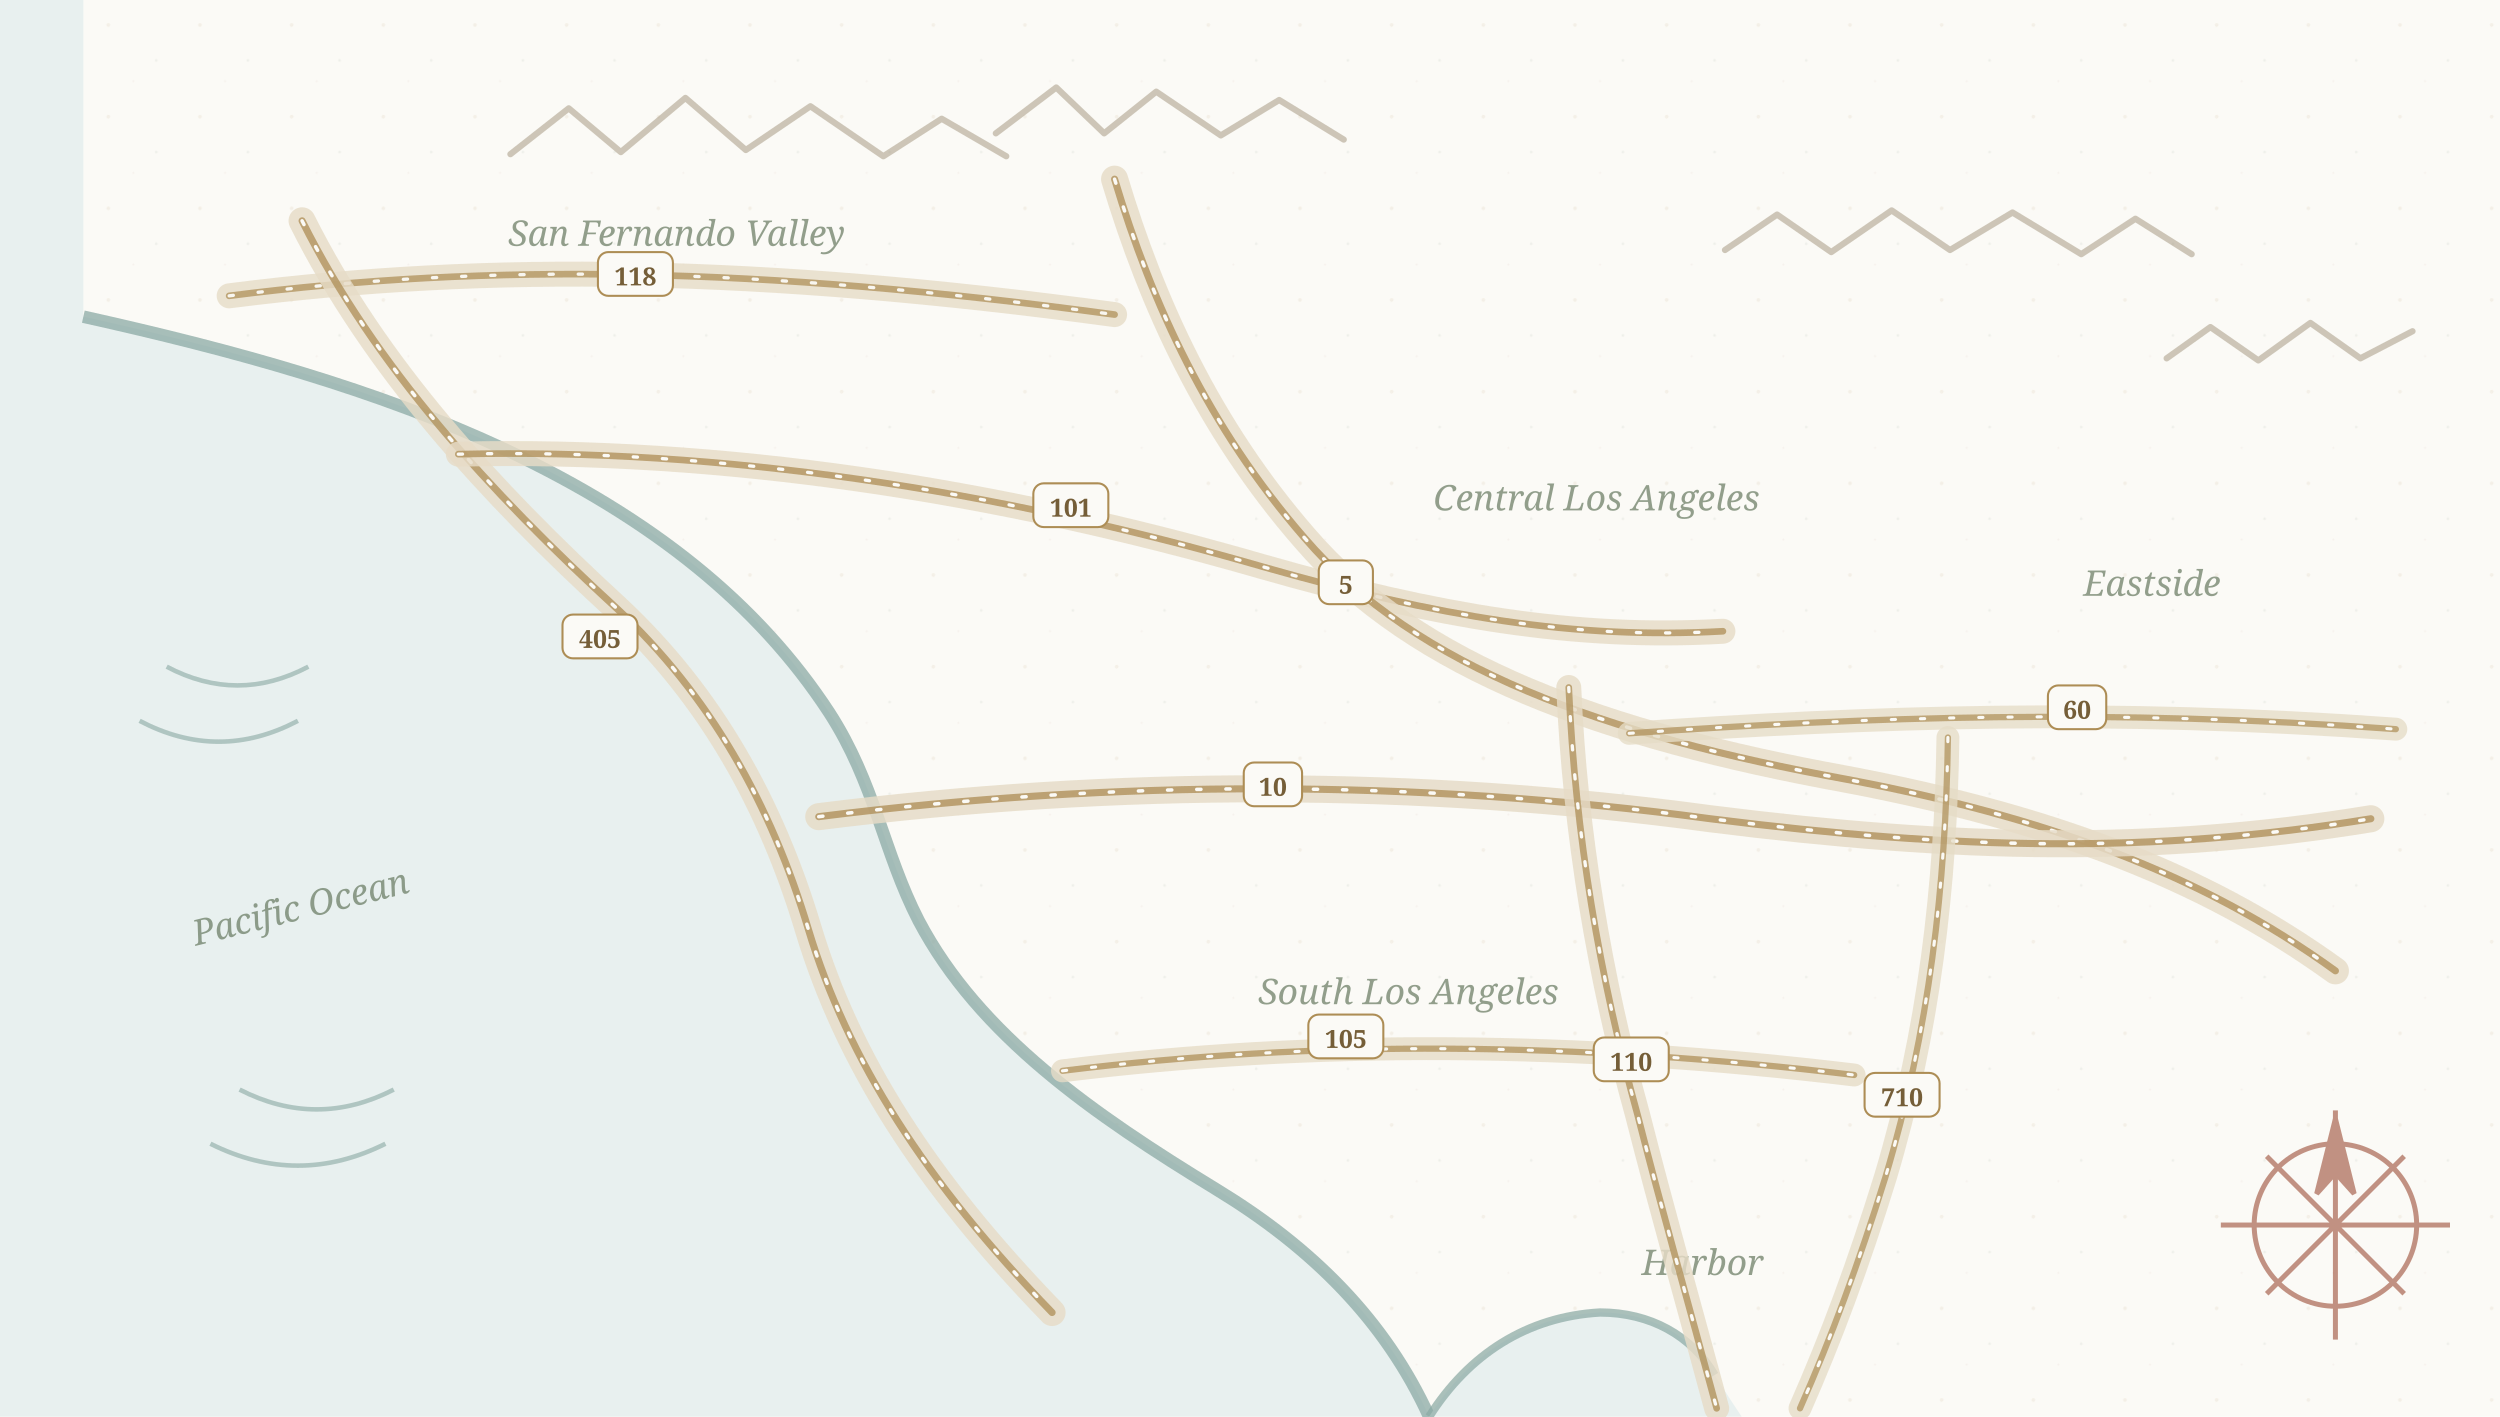
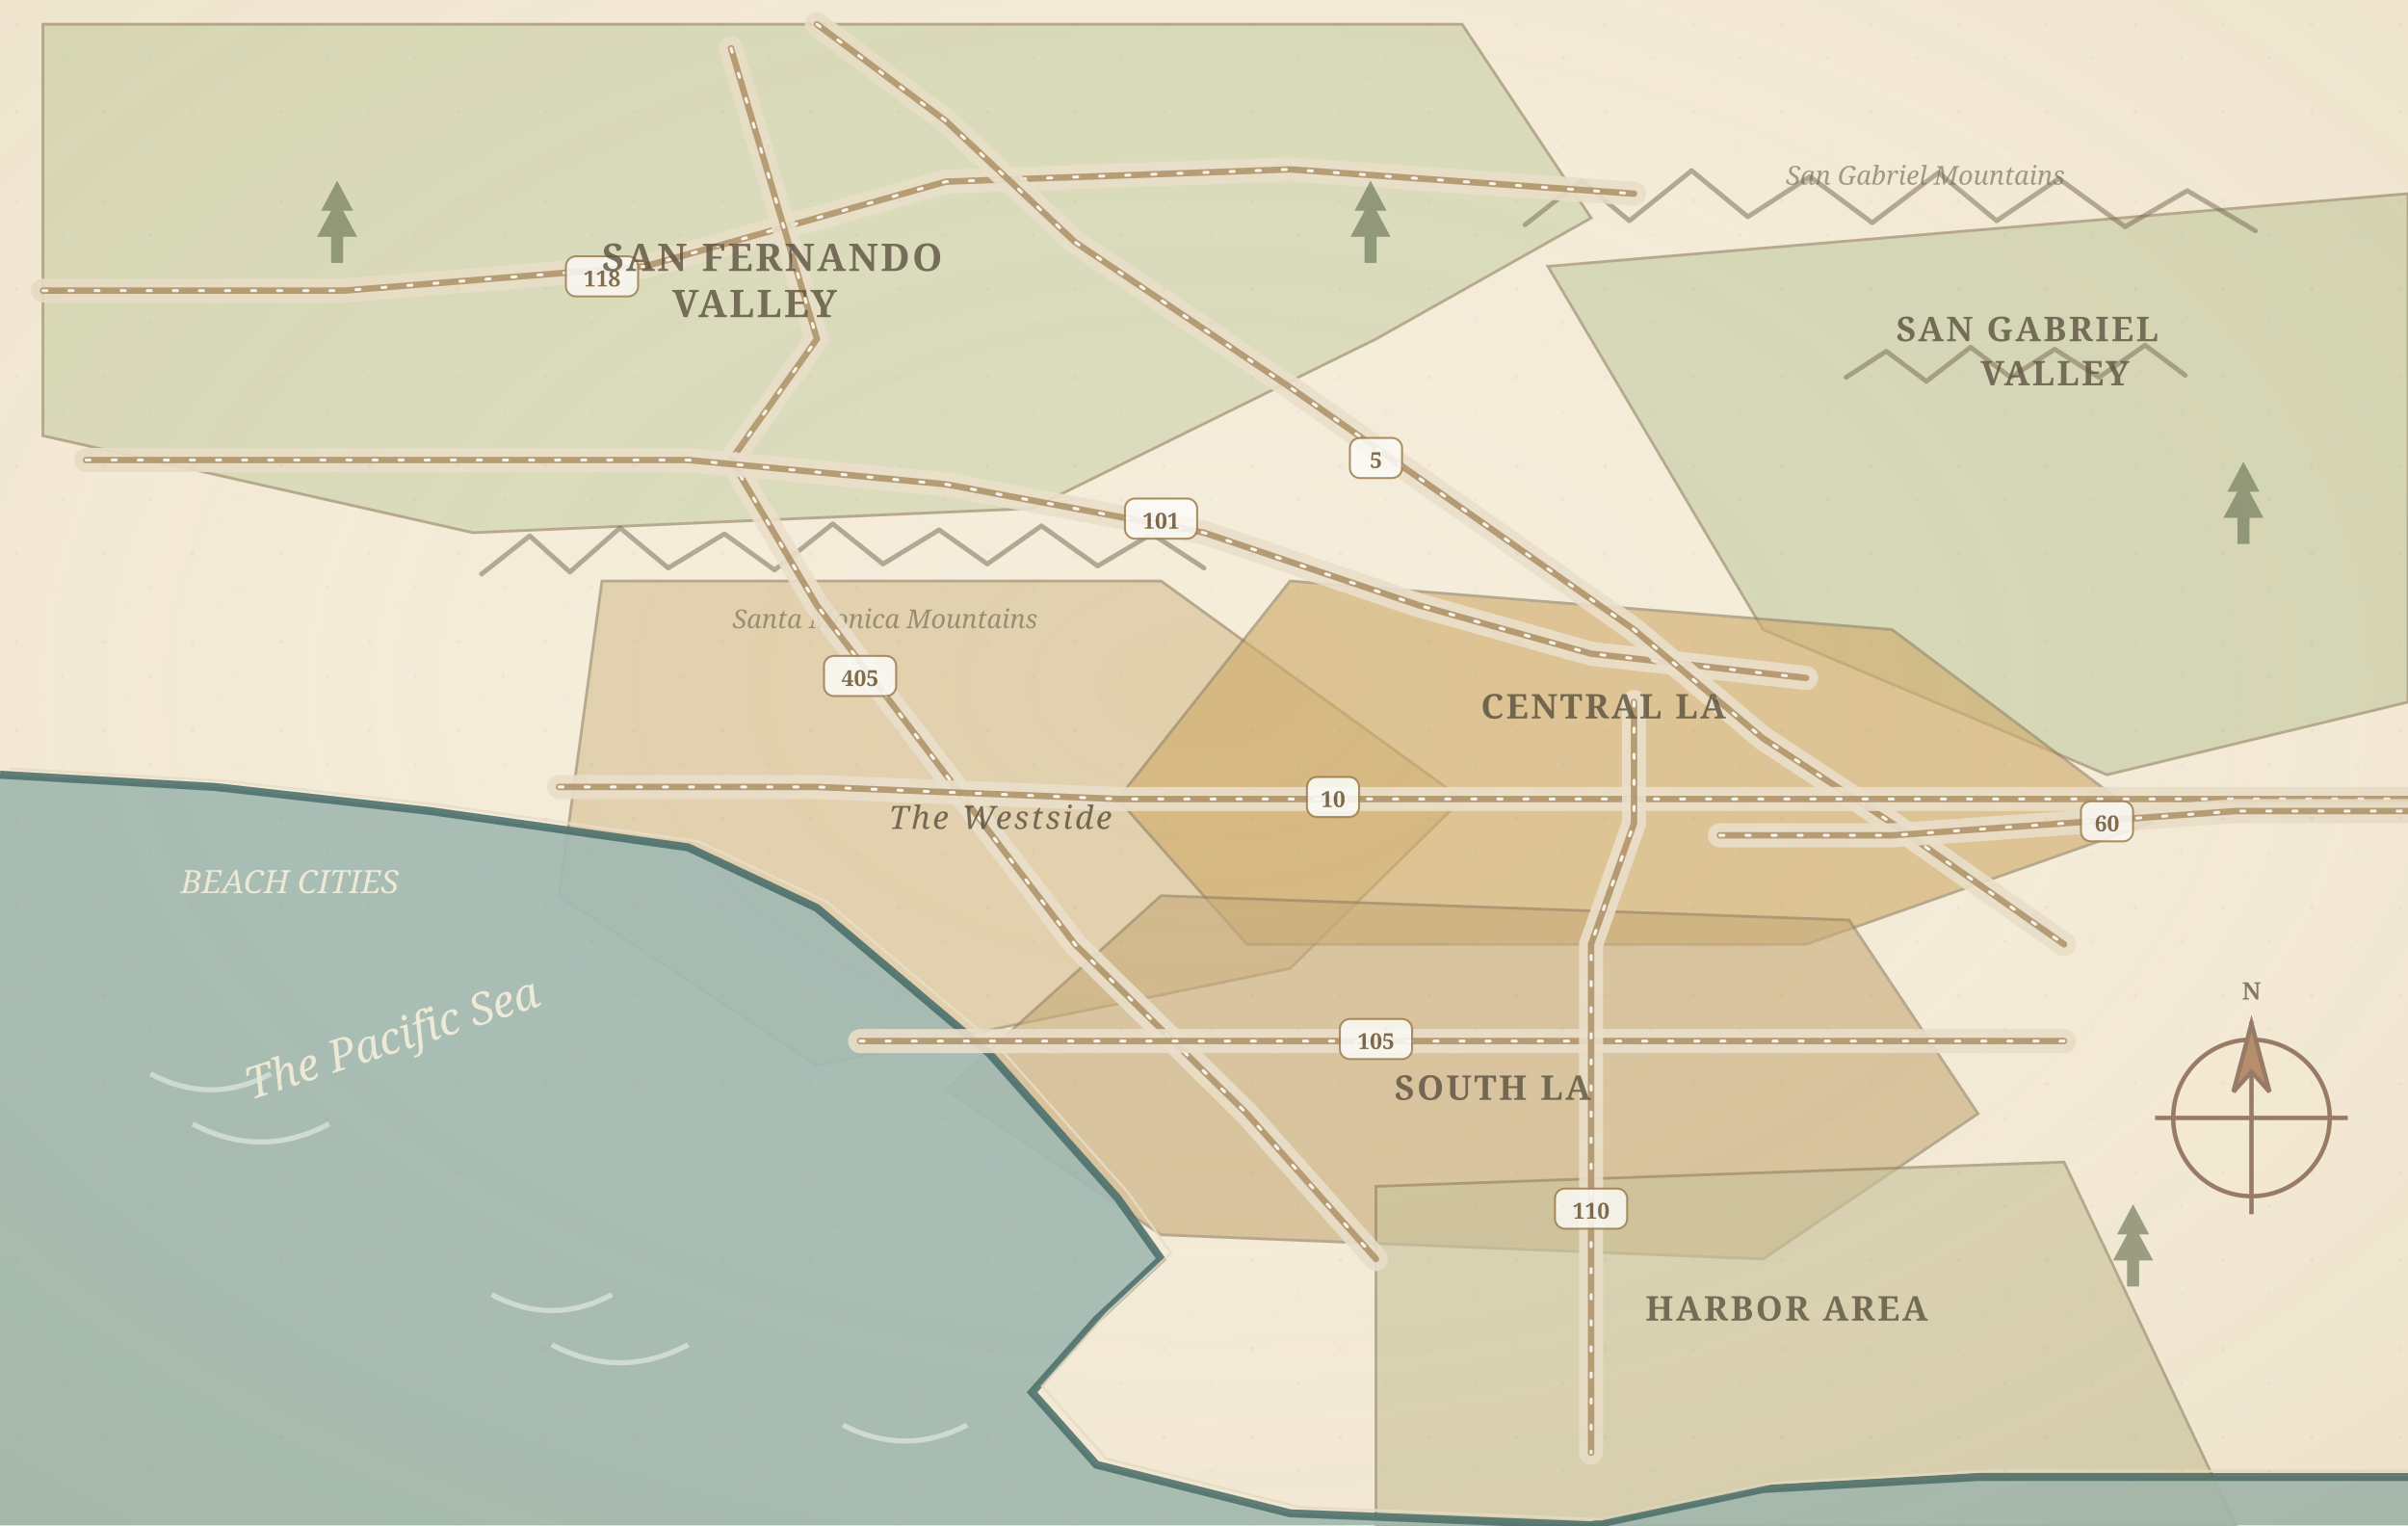
- <svg xmlns="http://www.w3.org/2000/svg" viewBox="0 0 1200 680" aria-hidden="true">
+ <svg xmlns="http://www.w3.org/2000/svg" viewBox="0 0 1200 760" aria-hidden="true" preserveAspectRatio="none">
  <defs>
    <pattern id="vellum-speckle" width="44" height="44" patternUnits="userSpaceOnUse">
      <circle cx="8" cy="12" r=".9" fill="#aa813d" opacity=".08" />
      <circle cx="31" cy="29" r=".7" fill="#60745a" opacity=".07" />
      <circle cx="20" cy="39" r=".5" fill="#9e513a" opacity=".05" />
    </pattern>
-     <filter id="soft">
-       <feGaussianBlur stdDeviation=".35" />
-     </filter>
+     <radialGradient id="edge-wash" cx="50%" cy="45%" r="70%">
+       <stop offset="0" stop-color="#fffdf8" stop-opacity="0" />
+       <stop offset="1" stop-color="#ad8d55" stop-opacity=".10" />
+     </radialGradient>
  </defs>
-   <rect width="1200" height="680" fill="#fbfaf6" />
-   <rect width="1200" height="680" fill="url(#vellum-speckle)" />
-   <path d="M0 0H40V152            C112 168 181 187 243 216            C313 249 364 290 398 342            C420 376 424 409 441 442            C470 497 525 535 584 571            C630 599 665 634 686 680            H0Z" fill="#e8f0ef" />
-   <path d="M40 152            C112 168 181 187 243 216            C313 249 364 290 398 342            C420 376 424 409 441 442            C470 497 525 535 584 571            C630 599 665 634 686 680" fill="none" stroke="#8ba9a4" stroke-width="6" opacity=".75" />
-   <path d="M686 680 C705 650 733 632 768 630 C792 630 812 641 823 660 C830 671 834 677 836 680Z" fill="#e8f0ef" />
-   <path d="M686 680 C705 650 733 632 768 630 C792 630 812 641 823 660" fill="none" stroke="#8ba9a4" stroke-width="4" opacity=".72" />
-   <g fill="none" stroke="#9b8d74" stroke-width="3" opacity=".48" stroke-linecap="round" stroke-linejoin="round">
-     <path d="M245 74l28-22 25 21 31-26 29 25 31-21 35 24 28-18 31 18" />
-     <path d="M478 64l29-22 23 22 25-20 31 21 28-17 31 19" />
-     <path d="M828 120l25-17 26 18 29-20 28 19 30-18 33 20 26-17 27 17" />
-     <path d="M1040 172l21-15 23 16 25-18 24 17 25-13" />
+   <rect width="1200" height="760" fill="#f5edda" />
+   <polygon points="21.4,12.1 728.6,12.1 792.9,108.6 685.7,168.9 514.3,253.3 235.7,265.4 21.4,217.1" fill="#c9d2aa" opacity=".62" stroke="#8e7c5c" stroke-width="1.4" />
+   <polygon points="771.4,132.7 1200.0,96.5 1200.0,349.8 1050.0,386.0 878.6,313.7" fill="#c3cca3" opacity=".62" stroke="#8e7c5c" stroke-width="1.4" />
+   <polygon points="300.0,289.5 578.6,289.5 728.6,398.1 642.9,482.5 407.1,530.8 278.6,446.3" fill="#d7bf91" opacity=".62" stroke="#8e7c5c" stroke-width="1.4" />
+   <polygon points="642.9,289.5 942.9,313.7 1071.4,410.2 900.0,470.5 621.4,470.5 557.1,398.1" fill="#cfaa68" opacity=".62" stroke="#8e7c5c" stroke-width="1.4" />
+   <polygon points="578.6,446.3 921.4,458.4 985.7,554.9 878.6,627.3 578.6,615.2 471.4,542.9" fill="#c7a978" opacity=".62" stroke="#8e7c5c" stroke-width="1.4" />
+   <polygon points="685.7,591.1 1028.6,579.0 1114.3,760.0 685.7,760.0" fill="#c8c49b" opacity=".62" stroke="#8e7c5c" stroke-width="1.4" />
+   <path d="M0,0 L0,386.0 0.0,386.0 L107.1,392.1 L214.3,404.1 L342.9,422.2 L407.1,452.4 L450.0,488.6 L492.9,524.8 L525.0,561.0 L557.1,597.1 L578.6,627.3 L546.4,657.5 L514.3,693.7 L546.4,729.8 L642.9,754.0 L792.9,760.0 L878.6,741.9 L985.7,735.9 L1200.0,735.9 L1200,760 L0,760 Z" fill="#9fb9b2" opacity=".92" />
+   <path d="M0.0,386.0 L107.1,392.1 L214.3,404.1 L342.9,422.2 L407.1,452.4 L450.0,488.6 L492.9,524.8 L525.0,561.0 L557.1,597.1 L578.6,627.3 L546.4,657.5 L514.3,693.7 L546.4,729.8 L642.9,754.0 L792.9,760.0 L878.6,741.9 L985.7,735.9 L1200.0,735.9" fill="none" stroke="#446b68" stroke-width="4" opacity=".88" />
+   <path d="M0.0,386.0 L107.1,392.1 L214.3,404.1 L342.9,422.2 L407.1,452.4 L450.0,488.6 L492.9,524.8 L525.0,561.0 L557.1,597.1 L578.6,627.3 L546.4,657.5 L514.3,693.7 L546.4,729.8 L642.9,754.0 L792.9,760.0 L878.6,741.9 L985.7,735.9 L1200.0,735.9" fill="none" stroke="#e8dfc8" stroke-width="1.2" opacity=".85" transform="translate(5 -3)" />
+   <g fill="none" stroke="#776b52" stroke-width="2.4" opacity=".54" stroke-linecap="round" stroke-linejoin="round">
+     <path d="M240 286 l24 -19 20 18 25 -22 24 20 28 -17 25 18 29 -23 25 20 28 -17 24 17 27 -19 28 20 27 -16 26 17" />
+     <path d="M760 112 l28 -22 24 20 31 -25 28 23 31 -20 31 23 33 -25 29 24 31 -21 33 24 31 -18 34 20" />
+     <path d="M920 188 l20 -13 20 15 22 -17 20 15 22 -14 22 14 23 -16 20 15" />
  </g>
-   <g fill="#60745a" opacity=".68" font-family="Georgia, serif" font-style="italic" font-size="17">
-     <text x="244" y="118">San Fernando Valley</text>
-     <text x="688" y="245">Central Los Angeles</text>
-     <text x="1000" y="286">Eastside</text>
-     <text x="604" y="482">South Los Angeles</text>
-     <text x="788" y="612">Harbor</text>
-     <text x="94" y="454" transform="rotate(-14 94 454)">Pacific Ocean</text>
+   <g fill="#6b674f" opacity=".64" font-family="Georgia,serif" font-size="13" font-style="italic">
+     <text x="365" y="313">Santa Monica Mountains</text>
+     <text x="890" y="92">San Gabriel Mountains</text>
  </g>
  <g fill="none" stroke-linecap="round" stroke-linejoin="round">
-     <path d="M110 142 C235 126 365 128 535 151" stroke="#e6dcc7" stroke-width="12" opacity=".8" />
-     <path d="M110 142 C235 126 365 128 535 151" stroke="#ad8d55" stroke-width="3.2" opacity=".72" />
-     <path d="M110 142 C235 126 365 128 535 151" stroke="#fbfaf6" stroke-width="1.6" stroke-dasharray="2 12" opacity=".95" />
-     <path d="M145 106 C180 176 235 236 296 292 C341 334 370 386 388 446 C407 509 444 567 505 630" stroke="#e6dcc7" stroke-width="13" opacity=".82" />
-     <path d="M145 106 C180 176 235 236 296 292 C341 334 370 386 388 446 C407 509 444 567 505 630" stroke="#ad8d55" stroke-width="3.4" opacity=".75" />
-     <path d="M145 106 C180 176 235 236 296 292 C341 334 370 386 388 446 C407 509 444 567 505 630" stroke="#fbfaf6" stroke-width="1.7" stroke-dasharray="2 12" />
-     <path d="M220 218 C346 215 478 235 606 272 C690 296 756 307 827 303" stroke="#e6dcc7" stroke-width="12" opacity=".82" />
-     <path d="M220 218 C346 215 478 235 606 272 C690 296 756 307 827 303" stroke="#ad8d55" stroke-width="3.2" opacity=".75" />
-     <path d="M220 218 C346 215 478 235 606 272 C690 296 756 307 827 303" stroke="#fbfaf6" stroke-width="1.6" stroke-dasharray="2 12" />
-     <path d="M535 86 C553 146 580 205 626 258 C680 321 771 353 886 374 C981 392 1056 419 1121 466" stroke="#e6dcc7" stroke-width="13" opacity=".82" />
-     <path d="M535 86 C553 146 580 205 626 258 C680 321 771 353 886 374 C981 392 1056 419 1121 466" stroke="#ad8d55" stroke-width="3.4" opacity=".75" />
-     <path d="M535 86 C553 146 580 205 626 258 C680 321 771 353 886 374 C981 392 1056 419 1121 466" stroke="#fbfaf6" stroke-width="1.7" stroke-dasharray="2 12" />
-     <path d="M393 392 C536 374 681 374 821 393 C940 408 1034 410 1138 393" stroke="#e6dcc7" stroke-width="13" opacity=".84" />
-     <path d="M393 392 C536 374 681 374 821 393 C940 408 1034 410 1138 393" stroke="#ad8d55" stroke-width="3.4" opacity=".76" />
-     <path d="M393 392 C536 374 681 374 821 393 C940 408 1034 410 1138 393" stroke="#fbfaf6" stroke-width="1.7" stroke-dasharray="2 12" />
-     <path d="M782 352 C898 344 1013 340 1150 350" stroke="#e6dcc7" stroke-width="11" opacity=".78" />
-     <path d="M782 352 C898 344 1013 340 1150 350" stroke="#ad8d55" stroke-width="3" opacity=".7" />
-     <path d="M782 352 C898 344 1013 340 1150 350" stroke="#fbfaf6" stroke-width="1.5" stroke-dasharray="2 12" />
-     <path d="M510 514 C631 499 757 500 890 516" stroke="#e6dcc7" stroke-width="11" opacity=".8" />
-     <path d="M510 514 C631 499 757 500 890 516" stroke="#ad8d55" stroke-width="3" opacity=".72" />
-     <path d="M510 514 C631 499 757 500 890 516" stroke="#fbfaf6" stroke-width="1.5" stroke-dasharray="2 12" />
-     <path d="M753 330 C756 400 768 470 786 535 C798 582 810 624 824 676" stroke="#e6dcc7" stroke-width="12" opacity=".82" />
-     <path d="M753 330 C756 400 768 470 786 535 C798 582 810 624 824 676" stroke="#ad8d55" stroke-width="3.2" opacity=".74" />
-     <path d="M753 330 C756 400 768 470 786 535 C798 582 810 624 824 676" stroke="#fbfaf6" stroke-width="1.6" stroke-dasharray="2 12" />
-     <path d="M935 354 C934 425 926 495 905 565 C892 607 879 642 864 676" stroke="#e6dcc7" stroke-width="11" opacity=".78" />
-     <path d="M935 354 C934 425 926 495 905 565 C892 607 879 642 864 676" stroke="#ad8d55" stroke-width="3" opacity=".7" />
-     <path d="M935 354 C934 425 926 495 905 565 C892 607 879 642 864 676" stroke="#fbfaf6" stroke-width="1.5" stroke-dasharray="2 12" />
+     <path d="M21.4,144.8 L171.4,144.8 L321.4,132.7 L471.4,90.5 L642.9,84.4 L814.3,96.5" stroke="#eadfca" stroke-width="12" opacity=".9" />
+     <path d="M21.4,144.8 L171.4,144.8 L321.4,132.7 L471.4,90.5 L642.9,84.4 L814.3,96.5" stroke="#9f8051" stroke-width="3.2" opacity=".72" />
+     <path d="M21.4,144.8 L171.4,144.8 L321.4,132.7 L471.4,90.5 L642.9,84.4 L814.3,96.5" stroke="#fffdf7" stroke-width="1.5" stroke-dasharray="2 11" opacity=".92" />
+     <path d="M364.3,24.1 L385.7,96.5 L407.1,168.9 L364.3,229.2 L407.1,301.6 L471.4,386.0 L535.7,470.5 L621.4,554.9 L685.7,627.3" stroke="#eadfca" stroke-width="12" opacity=".9" />
+     <path d="M364.3,24.1 L385.7,96.5 L407.1,168.9 L364.3,229.2 L407.1,301.6 L471.4,386.0 L535.7,470.5 L621.4,554.9 L685.7,627.3" stroke="#9f8051" stroke-width="3.2" opacity=".72" />
+     <path d="M364.3,24.1 L385.7,96.5 L407.1,168.9 L364.3,229.2 L407.1,301.6 L471.4,386.0 L535.7,470.5 L621.4,554.9 L685.7,627.3" stroke="#fffdf7" stroke-width="1.5" stroke-dasharray="2 11" opacity=".92" />
+     <path d="M42.9,229.2 L171.4,229.2 L342.9,229.2 L471.4,241.3 L600.0,265.4 L707.1,301.6 L792.9,325.7 L900.0,337.8" stroke="#eadfca" stroke-width="12" opacity=".9" />
+     <path d="M42.9,229.2 L171.4,229.2 L342.9,229.2 L471.4,241.3 L600.0,265.4 L707.1,301.6 L792.9,325.7 L900.0,337.8" stroke="#9f8051" stroke-width="3.2" opacity=".72" />
+     <path d="M42.9,229.2 L171.4,229.2 L342.9,229.2 L471.4,241.3 L600.0,265.4 L707.1,301.6 L792.9,325.7 L900.0,337.8" stroke="#fffdf7" stroke-width="1.5" stroke-dasharray="2 11" opacity=".92" />
+     <path d="M407.1,12.1 L471.4,60.3 L535.7,120.6 L642.9,193.0 L728.6,253.3 L814.3,313.7 L878.6,367.9 L942.9,410.2 L1028.6,470.5" stroke="#eadfca" stroke-width="12" opacity=".9" />
+     <path d="M407.1,12.1 L471.4,60.3 L535.7,120.6 L642.9,193.0 L728.6,253.3 L814.3,313.7 L878.6,367.9 L942.9,410.2 L1028.6,470.5" stroke="#9f8051" stroke-width="3.2" opacity=".72" />
+     <path d="M407.1,12.1 L471.4,60.3 L535.7,120.6 L642.9,193.0 L728.6,253.3 L814.3,313.7 L878.6,367.9 L942.9,410.2 L1028.6,470.5" stroke="#fffdf7" stroke-width="1.5" stroke-dasharray="2 11" opacity=".92" />
+     <path d="M278.6,392.1 L407.1,392.1 L557.1,398.1 L685.7,398.1 L814.3,398.1 L942.9,398.1 L1092.9,398.1 L1200.0,398.1" stroke="#eadfca" stroke-width="12" opacity=".9" />
+     <path d="M278.6,392.1 L407.1,392.1 L557.1,398.1 L685.7,398.1 L814.3,398.1 L942.9,398.1 L1092.9,398.1 L1200.0,398.1" stroke="#9f8051" stroke-width="3.2" opacity=".72" />
+     <path d="M278.6,392.1 L407.1,392.1 L557.1,398.1 L685.7,398.1 L814.3,398.1 L942.9,398.1 L1092.9,398.1 L1200.0,398.1" stroke="#fffdf7" stroke-width="1.5" stroke-dasharray="2 11" opacity=".92" />
+     <path d="M857.1,416.2 L942.9,416.2 L1028.6,410.2 L1114.3,404.1 L1200.0,404.1" stroke="#eadfca" stroke-width="12" opacity=".9" />
+     <path d="M857.1,416.2 L942.9,416.2 L1028.6,410.2 L1114.3,404.1 L1200.0,404.1" stroke="#9f8051" stroke-width="3.2" opacity=".72" />
+     <path d="M857.1,416.2 L942.9,416.2 L1028.6,410.2 L1114.3,404.1 L1200.0,404.1" stroke="#fffdf7" stroke-width="1.5" stroke-dasharray="2 11" opacity=".92" />
+     <path d="M428.6,518.7 L578.6,518.7 L728.6,518.7 L878.6,518.7 L1028.6,518.7" stroke="#eadfca" stroke-width="12" opacity=".9" />
+     <path d="M428.6,518.7 L578.6,518.7 L728.6,518.7 L878.6,518.7 L1028.6,518.7" stroke="#9f8051" stroke-width="3.2" opacity=".72" />
+     <path d="M428.6,518.7 L578.6,518.7 L728.6,518.7 L878.6,518.7 L1028.6,518.7" stroke="#fffdf7" stroke-width="1.5" stroke-dasharray="2 11" opacity=".92" />
+     <path d="M814.3,349.8 L814.3,410.2 L792.9,470.5 L792.9,530.8 L792.9,603.2 L792.9,663.5 L792.9,723.8" stroke="#eadfca" stroke-width="12" opacity=".9" />
+     <path d="M814.3,349.8 L814.3,410.2 L792.9,470.5 L792.9,530.8 L792.9,603.2 L792.9,663.5 L792.9,723.8" stroke="#9f8051" stroke-width="3.2" opacity=".72" />
+     <path d="M814.3,349.8 L814.3,410.2 L792.9,470.5 L792.9,530.8 L792.9,603.2 L792.9,663.5 L792.9,723.8" stroke="#fffdf7" stroke-width="1.5" stroke-dasharray="2 11" opacity=".92" />
  </g>
-   <g font-family="Georgia, serif" font-size="12" font-weight="700" text-anchor="middle">
-     <g transform="translate(305 133)">
-       <rect x="-18" y="-12" width="36" height="21" rx="5" fill="#fbfaf6" stroke="#ad8d55" />
-       <text y="4" fill="#755e38">118</text>
+   <g>
+     <g transform="translate(300.0 138.7)" opacity=".88">
+       <rect x="-18.0" y="-11" width="36" height="20" rx="5" fill="#fbfaf6" stroke="#9f8051" />
+       <text y="4" text-anchor="middle" fill="#705a37" font-family="Georgia,serif" font-size="11" font-weight="700">118</text>
    </g>
-     <g transform="translate(288 307)">
-       <rect x="-18" y="-12" width="36" height="21" rx="5" fill="#fbfaf6" stroke="#ad8d55" />
-       <text y="4" fill="#755e38">405</text>
+     <g transform="translate(428.6 337.8)" opacity=".88">
+       <rect x="-18.0" y="-11" width="36" height="20" rx="5" fill="#fbfaf6" stroke="#9f8051" />
+       <text y="4" text-anchor="middle" fill="#705a37" font-family="Georgia,serif" font-size="11" font-weight="700">405</text>
    </g>
-     <g transform="translate(514 244)">
-       <rect x="-18" y="-12" width="36" height="21" rx="5" fill="#fbfaf6" stroke="#ad8d55" />
-       <text y="4" fill="#755e38">101</text>
+     <g transform="translate(578.6 259.4)" opacity=".88">
+       <rect x="-18.0" y="-11" width="36" height="20" rx="5" fill="#fbfaf6" stroke="#9f8051" />
+       <text y="4" text-anchor="middle" fill="#705a37" font-family="Georgia,serif" font-size="11" font-weight="700">101</text>
    </g>
-     <g transform="translate(646 281)">
-       <rect x="-13" y="-12" width="26" height="21" rx="5" fill="#fbfaf6" stroke="#ad8d55" />
-       <text y="4" fill="#755e38">5</text>
+     <g transform="translate(685.7 229.2)" opacity=".88">
+       <rect x="-13.0" y="-11" width="26" height="20" rx="5" fill="#fbfaf6" stroke="#9f8051" />
+       <text y="4" text-anchor="middle" fill="#705a37" font-family="Georgia,serif" font-size="11" font-weight="700">5</text>
    </g>
-     <g transform="translate(611 378)">
-       <rect x="-14" y="-12" width="28" height="21" rx="5" fill="#fbfaf6" stroke="#ad8d55" />
-       <text y="4" fill="#755e38">10</text>
+     <g transform="translate(664.3 398.1)" opacity=".88">
+       <rect x="-13.0" y="-11" width="26" height="20" rx="5" fill="#fbfaf6" stroke="#9f8051" />
+       <text y="4" text-anchor="middle" fill="#705a37" font-family="Georgia,serif" font-size="11" font-weight="700">10</text>
    </g>
-     <g transform="translate(997 341)">
-       <rect x="-14" y="-12" width="28" height="21" rx="5" fill="#fbfaf6" stroke="#ad8d55" />
-       <text y="4" fill="#755e38">60</text>
+     <g transform="translate(1050.0 410.2)" opacity=".88">
+       <rect x="-13.0" y="-11" width="26" height="20" rx="5" fill="#fbfaf6" stroke="#9f8051" />
+       <text y="4" text-anchor="middle" fill="#705a37" font-family="Georgia,serif" font-size="11" font-weight="700">60</text>
    </g>
-     <g transform="translate(646 499)">
-       <rect x="-18" y="-12" width="36" height="21" rx="5" fill="#fbfaf6" stroke="#ad8d55" />
-       <text y="4" fill="#755e38">105</text>
+     <g transform="translate(685.7 518.7)" opacity=".88">
+       <rect x="-18.0" y="-11" width="36" height="20" rx="5" fill="#fbfaf6" stroke="#9f8051" />
+       <text y="4" text-anchor="middle" fill="#705a37" font-family="Georgia,serif" font-size="11" font-weight="700">105</text>
    </g>
-     <g transform="translate(783 510)">
-       <rect x="-18" y="-12" width="36" height="21" rx="5" fill="#fbfaf6" stroke="#ad8d55" />
-       <text y="4" fill="#755e38">110</text>
-     </g>
-     <g transform="translate(913 527)">
-       <rect x="-18" y="-12" width="36" height="21" rx="5" fill="#fbfaf6" stroke="#ad8d55" />
-       <text y="4" fill="#755e38">710</text>
+     <g transform="translate(792.9 603.2)" opacity=".88">
+       <rect x="-18.0" y="-11" width="36" height="20" rx="5" fill="#fbfaf6" stroke="#9f8051" />
+       <text y="4" text-anchor="middle" fill="#705a37" font-family="Georgia,serif" font-size="11" font-weight="700">110</text>
    </g>
  </g>
-   <g stroke="#87a6a0" fill="none" stroke-width="2.2" opacity=".58">
-     <path d="M80 320q34 18 68 0M67 346q38 20 76 0M115 523q37 19 74 0M101 549q42 21 84 0" />
+   <g fill="#554b3a" opacity=".80" font-family="Georgia,serif" font-weight="700" letter-spacing="1.2">
+     <text x="300" y="135" font-size="19">SAN FERNANDO</text>
+     <text x="335" y="158" font-size="19">VALLEY</text>
+     <text x="945" y="170" font-size="17">SAN GABRIEL</text>
+     <text x="987" y="192" font-size="17">VALLEY</text>
+     <text x="443" y="413" font-size="16" font-style="italic" font-weight="400">The Westside</text>
+     <text x="738" y="358" font-size="17">CENTRAL LA</text>
+     <text x="695" y="548" font-size="17">SOUTH LA</text>
+     <text x="820" y="658" font-size="17">HARBOR AREA</text>
  </g>
-   <g transform="translate(1066 533)" opacity=".62" stroke="#9e513a" fill="none" stroke-width="2.4">
-     <circle cx="55" cy="55" r="39" />
-     <path d="M55 0v110M0 55h110M22 22l66 66M88 22L22 88" />
-     <path d="M55 4l9 36-9-10-9 10z" fill="#9e513a" />
+   <g fill="#f8f2df" opacity=".88" font-family="Georgia,serif" font-style="italic">
+     <text x="125" y="548" font-size="22" transform="rotate(-18 125 548)">The Pacific Sea</text>
+     <text x="90" y="445" font-size="16">BEACH CITIES</text>
  </g>
+   <g fill="#667253" opacity=".66">
+     <path d="M160 105 l8 -15 8 15 h-5 l7 13 h-7 v13 h-6 v-13 h-7 l7-13z" />
+     <path d="M675 105 l8 -15 8 15 h-5 l7 13 h-7 v13 h-6 v-13 h-7 l7-13z" />
+     <path d="M1110 245 l8 -15 8 15 h-5 l7 13 h-7 v13 h-6 v-13 h-7 l7-13z" />
+     <path d="M1055 615 l8 -15 8 15 h-5 l7 13 h-7 v13 h-6 v-13 h-7 l7-13z" />
+   </g>
+   <g stroke="#e3eee8" fill="none" stroke-width="2.6" opacity=".67">
+     <path d="M75 535 q30 16 60 0 M96 560 q34 18 68 0 M245 645 q30 16 60 0 M275 670 q34 18 68 0 M420 710 q31 16 62 0" />
+   </g>
+   <g transform="translate(1070 505)" opacity=".72" stroke="#704936" fill="none" stroke-width="2.2">
+     <circle cx="52" cy="52" r="39" fill="#f8f0d9" fill-opacity=".72" />
+     <path d="M52 4v96M4 52h96" />
+     <path d="M52 5 l9 34 -9 -10 -9 10z" fill="#9d673f" />
+     <text x="52" y="-7" text-anchor="middle" fill="#554535" stroke="none" font-family="Georgia,serif" font-weight="700" font-size="12">N</text>
+   </g>
+   <rect width="1200" height="760" fill="url(#vellum-speckle)" />
+   <rect width="1200" height="760" fill="url(#edge-wash)" />
</svg>
